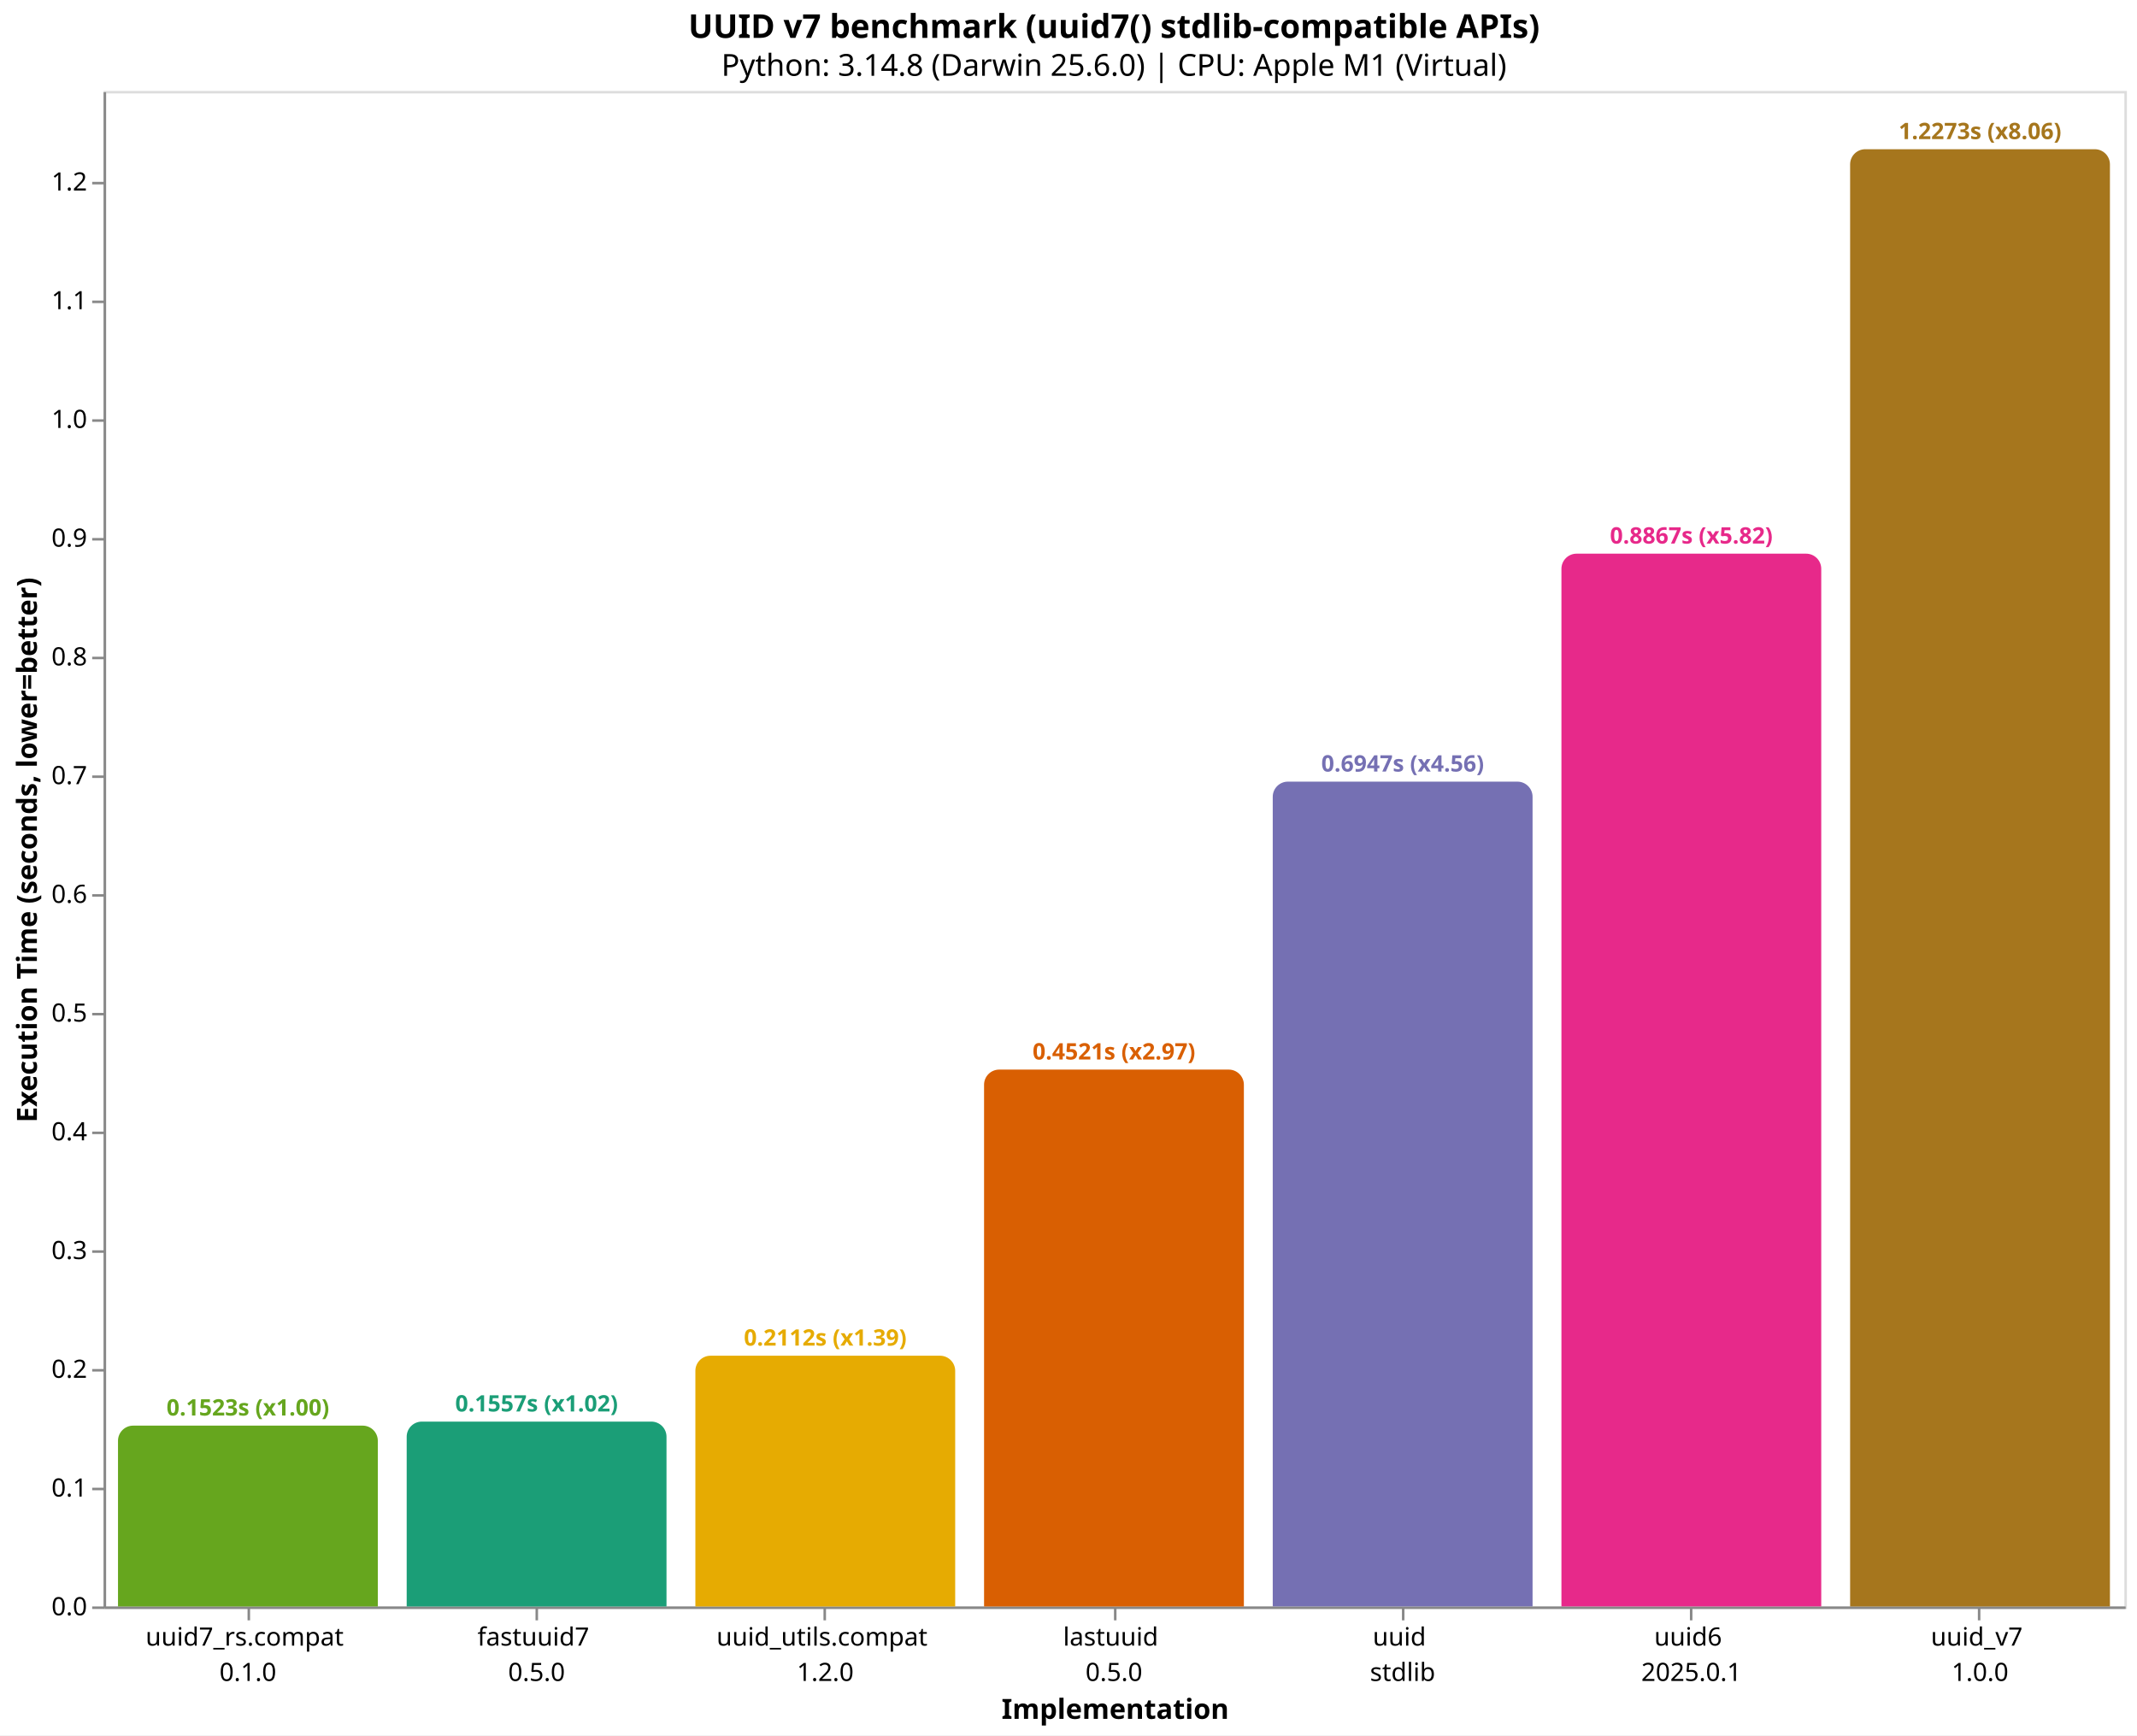
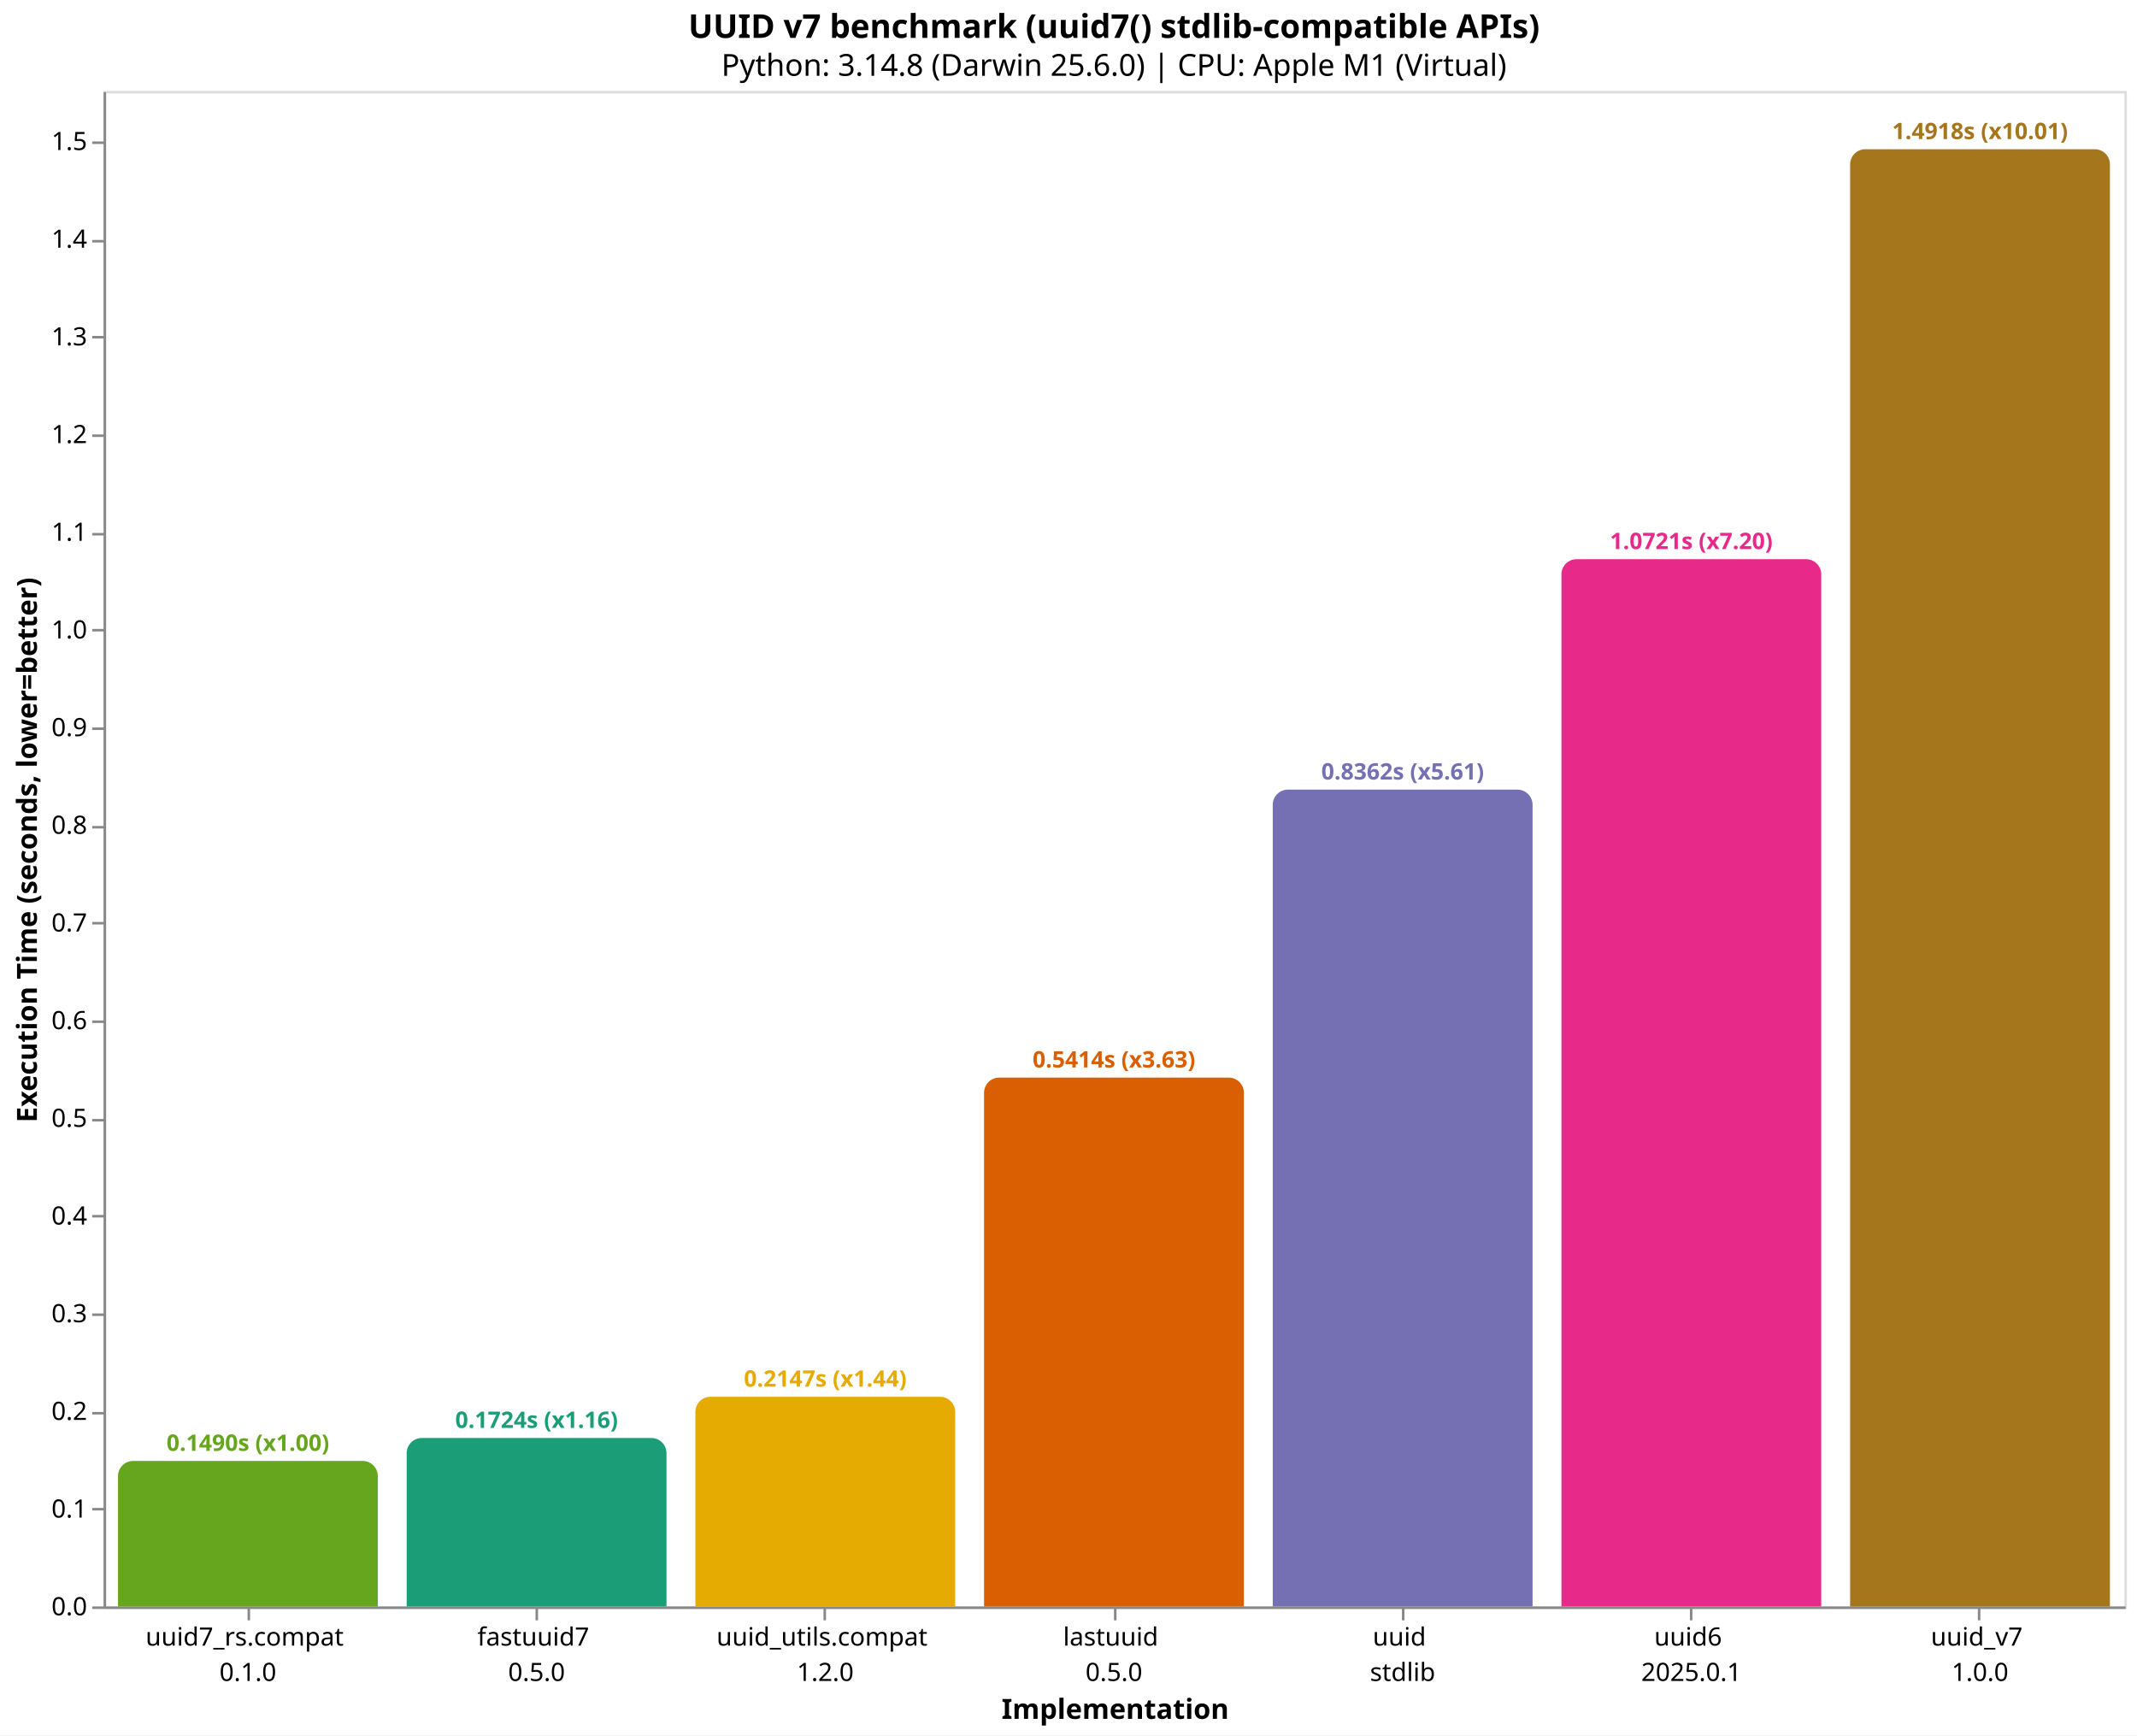
<svg xmlns="http://www.w3.org/2000/svg" version="1.1" class="marks" width="846" height="687" viewBox="0 0 846 687">
  <rect width="846" height="687" fill="white" />
  <g fill="none" stroke-miterlimit="10" transform="translate(41,36)">
    <g class="mark-group role-frame root" role="graphics-object" aria-roledescription="group mark container">
      <g transform="translate(0,0)">
        <path class="background" aria-hidden="true" d="M0.5,0.5h800v600h-800Z" stroke="#ddd" />
        <g>
          <g class="mark-group role-axis" role="graphics-symbol" aria-roledescription="axis" aria-label="X-axis titled 'Implementation' for a discrete scale with 7 values: uuid7_rs.compat&#10;0.1.0, fastuuid7&#10;0.5.0, uuid_utils.compat&#10;1.2.0, lastuuid&#10;0.5.0, uuid&#10;stdlib, uuid6&#10;2025.0.1, uuid_v7&#10;1.0.0">
            <g transform="translate(0.5,600.5)">
              <path class="background" aria-hidden="true" d="M0,0h0v0h0Z" pointer-events="none" />
              <g>
                <g class="mark-rule role-axis-tick" pointer-events="none">
                  <line transform="translate(57,0)" x2="0" y2="5" stroke="#888" stroke-width="1" opacity="1" />
                  <line transform="translate(171,0)" x2="0" y2="5" stroke="#888" stroke-width="1" opacity="1" />
                  <line transform="translate(285,0)" x2="0" y2="5" stroke="#888" stroke-width="1" opacity="1" />
                  <line transform="translate(400,0)" x2="0" y2="5" stroke="#888" stroke-width="1" opacity="1" />
                  <line transform="translate(514,0)" x2="0" y2="5" stroke="#888" stroke-width="1" opacity="1" />
                  <line transform="translate(628,0)" x2="0" y2="5" stroke="#888" stroke-width="1" opacity="1" />
                  <line transform="translate(742,0)" x2="0" y2="5" stroke="#888" stroke-width="1" opacity="1" />
                </g>
                <g class="mark-text role-axis-label" pointer-events="none">
                  <text text-anchor="middle" transform="translate(56.64286,15)" font-family="sans-serif" font-size="10px" fill="#000" opacity="1">
                    <tspan>uuid7_rs.compat</tspan>
                    <tspan x="0" dy="14">0.1.0</tspan>
                  </text>
                  <text text-anchor="middle" transform="translate(170.9286,15)" font-family="sans-serif" font-size="10px" fill="#000" opacity="1">
                    <tspan>fastuuid7</tspan>
                    <tspan x="0" dy="14">0.5.0</tspan>
                  </text>
                  <text text-anchor="middle" transform="translate(285.2143,15)" font-family="sans-serif" font-size="10px" fill="#000" opacity="1">
                    <tspan>uuid_utils.compat</tspan>
                    <tspan x="0" dy="14">1.2.0</tspan>
                  </text>
                  <text text-anchor="middle" transform="translate(399.5,15)" font-family="sans-serif" font-size="10px" fill="#000" opacity="1">
                    <tspan>lastuuid</tspan>
                    <tspan x="0" dy="14">0.5.0</tspan>
                  </text>
                  <text text-anchor="middle" transform="translate(513.7857,15)" font-family="sans-serif" font-size="10px" fill="#000" opacity="1">
                    <tspan>uuid</tspan>
                    <tspan x="0" dy="14">stdlib</tspan>
                  </text>
                  <text text-anchor="middle" transform="translate(628.0714,15)" font-family="sans-serif" font-size="10px" fill="#000" opacity="1">
                    <tspan>uuid6</tspan>
                    <tspan x="0" dy="14">2025.0.1</tspan>
                  </text>
                  <text text-anchor="middle" transform="translate(742.3571,15)" font-family="sans-serif" font-size="10px" fill="#000" opacity="1">
                    <tspan>uuid_v7</tspan>
                    <tspan x="0" dy="14">1.0.0</tspan>
                  </text>
                </g>
                <g class="mark-rule role-axis-domain" pointer-events="none">
                  <line transform="translate(0,0)" x2="800" y2="0" stroke="#888" stroke-width="1" opacity="1" />
                </g>
                <g class="mark-text role-axis-title" pointer-events="none">
                  <text text-anchor="middle" transform="translate(400,44)" font-family="sans-serif" font-size="11px" font-weight="bold" fill="#000" opacity="1">Implementation</text>
                </g>
              </g>
              <path class="foreground" aria-hidden="true" d="" pointer-events="none" display="none" />
            </g>
          </g>
-           <g class="mark-group role-axis" role="graphics-symbol" aria-roledescription="axis" aria-label="Y-axis titled 'Execution Time (seconds, lower=better)' for a linear scale with values from 0.0 to 1.3">
+           <g class="mark-group role-axis" role="graphics-symbol" aria-roledescription="axis" aria-label="Y-axis titled 'Execution Time (seconds, lower=better)' for a linear scale with values from 0.0 to 1.6">
            <g transform="translate(0.5,0.5)">
              <path class="background" aria-hidden="true" d="M0,0h0v0h0Z" pointer-events="none" />
              <g>
                <g class="mark-rule role-axis-tick" pointer-events="none">
                  <line transform="translate(0,600)" x2="-5" y2="0" stroke="#888" stroke-width="1" opacity="1" />
-                   <line transform="translate(0,553)" x2="-5" y2="0" stroke="#888" stroke-width="1" opacity="1" />
-                   <line transform="translate(0,506)" x2="-5" y2="0" stroke="#888" stroke-width="1" opacity="1" />
-                   <line transform="translate(0,459)" x2="-5" y2="0" stroke="#888" stroke-width="1" opacity="1" />
-                   <line transform="translate(0,412)" x2="-5" y2="0" stroke="#888" stroke-width="1" opacity="1" />
-                   <line transform="translate(0,365)" x2="-5" y2="0" stroke="#888" stroke-width="1" opacity="1" />
-                   <line transform="translate(0,318)" x2="-5" y2="0" stroke="#888" stroke-width="1" opacity="1" />
-                   <line transform="translate(0,271)" x2="-5" y2="0" stroke="#888" stroke-width="1" opacity="1" />
-                   <line transform="translate(0,224)" x2="-5" y2="0" stroke="#888" stroke-width="1" opacity="1" />
-                   <line transform="translate(0,177)" x2="-5" y2="0" stroke="#888" stroke-width="1" opacity="1" />
-                   <line transform="translate(0,130)" x2="-5" y2="0" stroke="#888" stroke-width="1" opacity="1" />
-                   <line transform="translate(0,83)" x2="-5" y2="0" stroke="#888" stroke-width="1" opacity="1" />
-                   <line transform="translate(0,36)" x2="-5" y2="0" stroke="#888" stroke-width="1" opacity="1" />
+                   <line transform="translate(0,561)" x2="-5" y2="0" stroke="#888" stroke-width="1" opacity="1" />
+                   <line transform="translate(0,523)" x2="-5" y2="0" stroke="#888" stroke-width="1" opacity="1" />
+                   <line transform="translate(0,484)" x2="-5" y2="0" stroke="#888" stroke-width="1" opacity="1" />
+                   <line transform="translate(0,445)" x2="-5" y2="0" stroke="#888" stroke-width="1" opacity="1" />
+                   <line transform="translate(0,407)" x2="-5" y2="0" stroke="#888" stroke-width="1" opacity="1" />
+                   <line transform="translate(0,368)" x2="-5" y2="0" stroke="#888" stroke-width="1" opacity="1" />
+                   <line transform="translate(0,329)" x2="-5" y2="0" stroke="#888" stroke-width="1" opacity="1" />
+                   <line transform="translate(0,291)" x2="-5" y2="0" stroke="#888" stroke-width="1" opacity="1" />
+                   <line transform="translate(0,252)" x2="-5" y2="0" stroke="#888" stroke-width="1" opacity="1" />
+                   <line transform="translate(0,213)" x2="-5" y2="0" stroke="#888" stroke-width="1" opacity="1" />
+                   <line transform="translate(0,175)" x2="-5" y2="0" stroke="#888" stroke-width="1" opacity="1" />
+                   <line transform="translate(0,136)" x2="-5" y2="0" stroke="#888" stroke-width="1" opacity="1" />
+                   <line transform="translate(0,97)" x2="-5" y2="0" stroke="#888" stroke-width="1" opacity="1" />
+                   <line transform="translate(0,59)" x2="-5" y2="0" stroke="#888" stroke-width="1" opacity="1" />
+                   <line transform="translate(0,20)" x2="-5" y2="0" stroke="#888" stroke-width="1" opacity="1" />
                </g>
                <g class="mark-text role-axis-label" pointer-events="none">
                  <text text-anchor="end" transform="translate(-7,603)" font-family="sans-serif" font-size="10px" fill="#000" opacity="1">0.0</text>
-                   <text text-anchor="end" transform="translate(-7,555.9923)" font-family="sans-serif" font-size="10px" fill="#000" opacity="1">0.1</text>
-                   <text text-anchor="end" transform="translate(-7,508.9845)" font-family="sans-serif" font-size="10px" fill="#000" opacity="1">0.2</text>
-                   <text text-anchor="end" transform="translate(-7,461.9768)" font-family="sans-serif" font-size="10px" fill="#000" opacity="1">0.3</text>
-                   <text text-anchor="end" transform="translate(-7,414.969)" font-family="sans-serif" font-size="10px" fill="#000" opacity="1">0.4</text>
-                   <text text-anchor="end" transform="translate(-7,367.9613)" font-family="sans-serif" font-size="10px" fill="#000" opacity="1">0.5</text>
-                   <text text-anchor="end" transform="translate(-7,320.9535)" font-family="sans-serif" font-size="10px" fill="#000" opacity="1">0.6</text>
-                   <text text-anchor="end" transform="translate(-7,273.9458)" font-family="sans-serif" font-size="10px" fill="#000" opacity="1">0.7</text>
-                   <text text-anchor="end" transform="translate(-7,226.9381)" font-family="sans-serif" font-size="10px" fill="#000" opacity="1">0.8</text>
-                   <text text-anchor="end" transform="translate(-7,179.9303)" font-family="sans-serif" font-size="10px" fill="#000" opacity="1">0.9</text>
-                   <text text-anchor="end" transform="translate(-7,132.9226)" font-family="sans-serif" font-size="10px" fill="#000" opacity="1">1.0</text>
-                   <text text-anchor="end" transform="translate(-7,85.91482)" font-family="sans-serif" font-size="10px" fill="#000" opacity="1">1.1</text>
-                   <text text-anchor="end" transform="translate(-7,38.90708)" font-family="sans-serif" font-size="10px" fill="#000" opacity="1">1.2</text>
+                   <text text-anchor="end" transform="translate(-7,564.3266)" font-family="sans-serif" font-size="10px" fill="#000" opacity="1">0.1</text>
+                   <text text-anchor="end" transform="translate(-7,525.6533)" font-family="sans-serif" font-size="10px" fill="#000" opacity="1">0.2</text>
+                   <text text-anchor="end" transform="translate(-7,486.9799)" font-family="sans-serif" font-size="10px" fill="#000" opacity="1">0.3</text>
+                   <text text-anchor="end" transform="translate(-7,448.3066)" font-family="sans-serif" font-size="10px" fill="#000" opacity="1">0.4</text>
+                   <text text-anchor="end" transform="translate(-7,409.6332)" font-family="sans-serif" font-size="10px" fill="#000" opacity="1">0.5</text>
+                   <text text-anchor="end" transform="translate(-7,370.9599)" font-family="sans-serif" font-size="10px" fill="#000" opacity="1">0.6</text>
+                   <text text-anchor="end" transform="translate(-7,332.2865)" font-family="sans-serif" font-size="10px" fill="#000" opacity="1">0.7</text>
+                   <text text-anchor="end" transform="translate(-7,293.6131)" font-family="sans-serif" font-size="10px" fill="#000" opacity="1">0.8</text>
+                   <text text-anchor="end" transform="translate(-7,254.9398)" font-family="sans-serif" font-size="10px" fill="#000" opacity="1">0.9</text>
+                   <text text-anchor="end" transform="translate(-7,216.2664)" font-family="sans-serif" font-size="10px" fill="#000" opacity="1">1.0</text>
+                   <text text-anchor="end" transform="translate(-7,177.5931)" font-family="sans-serif" font-size="10px" fill="#000" opacity="1">1.1</text>
+                   <text text-anchor="end" transform="translate(-7,138.9197)" font-family="sans-serif" font-size="10px" fill="#000" opacity="1">1.2</text>
+                   <text text-anchor="end" transform="translate(-7,100.2463)" font-family="sans-serif" font-size="10px" fill="#000" opacity="1">1.3</text>
+                   <text text-anchor="end" transform="translate(-7,61.57299)" font-family="sans-serif" font-size="10px" fill="#000" opacity="1">1.4</text>
+                   <text text-anchor="end" transform="translate(-7,22.89963)" font-family="sans-serif" font-size="10px" fill="#000" opacity="1">1.5</text>
                </g>
                <g class="mark-rule role-axis-domain" pointer-events="none">
                  <line transform="translate(0,600)" x2="0" y2="-600" stroke="#888" stroke-width="1" opacity="1" />
                </g>
                <g class="mark-text role-axis-title" pointer-events="none">
                  <text text-anchor="middle" transform="translate(-24.90137,300) rotate(-90) translate(0,-2)" font-family="sans-serif" font-size="11px" font-weight="bold" fill="#000" opacity="1">Execution Time (seconds, lower=better)</text>
                </g>
              </g>
              <path class="foreground" aria-hidden="true" d="" pointer-events="none" display="none" />
            </g>
          </g>
          <g class="mark-group role-scope" role="graphics-object" aria-roledescription="group mark container">
-             <g transform="translate(5.714286,528.4147)">
-               <path class="background" aria-hidden="true" d="M6,0L96.857,0C100.169,0,102.857,2.689,102.857,6L102.857,71.585C102.857,71.585,102.857,71.585,102.857,71.585L0,71.585C0,71.585,0,71.585,0,71.585L0,6C0,2.689,2.689,0,6,0Z" />
+             <g transform="translate(5.714286,542.3893)">
+               <path class="background" aria-hidden="true" d="M6,0L96.857,0C100.169,0,102.857,2.689,102.857,6L102.857,57.611C102.857,57.611,102.857,57.611,102.857,57.611L0,57.611C0,57.611,0,57.611,0,57.611L0,6C0,2.689,2.689,0,6,0Z" />
              <g clip-path="url(#clip10)">
                <g class="mark-group role-scope" role="graphics-object" aria-roledescription="group mark container">
-                   <g transform="translate(0,-528.4147)">
-                     <path class="background" aria-hidden="true" d="M0,0h102.857v0h-102.857Z" />
-                     <g>
-                       <g class="mark-rect role-mark layer_0_marks" role="graphics-object" aria-roledescription="rect mark container">
-                         <path aria-label="Implementation: uuid7_rs.compat&#10;0.1.0; Execution Time (seconds, lower=better): 0.152284083; implementation: uuid7_rs.compat; Execution Time (s): 0.1523; Slowdown: 1.00" role="graphics-symbol" aria-roledescription="bar" d="M0,528.415h102.857v71.585h-102.857Z" fill="#66a61e" />
-                       </g>
-                     </g>
-                     <path class="foreground" aria-hidden="true" d="" display="none" />
-                   </g>
-                 </g>
-               </g>
-               <path class="foreground" aria-hidden="true" d="" display="none" />
-             </g>
-             <g transform="translate(120,526.8188)">
-               <path class="background" aria-hidden="true" d="M6,0L96.857,0C100.169,0,102.857,2.689,102.857,6L102.857,73.181C102.857,73.181,102.857,73.181,102.857,73.181L0,73.181C0,73.181,0,73.181,0,73.181L0,6C0,2.689,2.689,0,6,0Z" />
+                   <g transform="translate(0,-542.3893)">
+                     <path class="background" aria-hidden="true" d="M0,0h102.857v0h-102.857Z" />
+                     <g>
+                       <g class="mark-rect role-mark layer_0_marks" role="graphics-object" aria-roledescription="rect mark container">
+                         <path aria-label="Implementation: uuid7_rs.compat&#10;0.1.0; Execution Time (seconds, lower=better): 0.1489675; implementation: uuid7_rs.compat; Execution Time (s): 0.1490; Slowdown: 1.00" role="graphics-symbol" aria-roledescription="bar" d="M0,542.389h102.857v57.611h-102.857Z" fill="#66a61e" />
+                       </g>
+                     </g>
+                     <path class="foreground" aria-hidden="true" d="" display="none" />
+                   </g>
+                 </g>
+               </g>
+               <path class="foreground" aria-hidden="true" d="" display="none" />
+             </g>
+             <g transform="translate(120,533.31)">
+               <path class="background" aria-hidden="true" d="M6,0L96.857,0C100.169,0,102.857,2.689,102.857,6L102.857,66.69C102.857,66.69,102.857,66.69,102.857,66.69L0,66.69C0,66.69,0,66.69,0,66.69L0,6C0,2.689,2.689,0,6,0Z" />
              <g clip-path="url(#clip11)">
                <g class="mark-group role-scope" role="graphics-object" aria-roledescription="group mark container">
-                   <g transform="translate(0,-526.8188)">
-                     <path class="background" aria-hidden="true" d="M0,0h102.857v0h-102.857Z" />
-                     <g>
-                       <g class="mark-rect role-mark layer_0_marks" role="graphics-object" aria-roledescription="rect mark container">
-                         <path aria-label="Implementation: fastuuid7&#10;0.5.0; Execution Time (seconds, lower=better): 0.155678959; implementation: fastuuid7; Execution Time (s): 0.1557; Slowdown: 1.02" role="graphics-symbol" aria-roledescription="bar" d="M0,526.819h102.857v73.181h-102.857Z" fill="#1b9e77" />
-                       </g>
-                     </g>
-                     <path class="foreground" aria-hidden="true" d="" display="none" />
-                   </g>
-                 </g>
-               </g>
-               <path class="foreground" aria-hidden="true" d="" display="none" />
-             </g>
-             <g transform="translate(234.2857,500.7353)">
-               <path class="background" aria-hidden="true" d="M6,0L96.857,0C100.169,0,102.857,2.689,102.857,6L102.857,99.265C102.857,99.265,102.857,99.265,102.857,99.265L0,99.265C0,99.265,0,99.265,0,99.265L0,6C0,2.689,2.689,0,6,0Z" />
+                   <g transform="translate(0,-533.31)">
+                     <path class="background" aria-hidden="true" d="M0,0h102.857v0h-102.857Z" />
+                     <g>
+                       <g class="mark-rect role-mark layer_0_marks" role="graphics-object" aria-roledescription="rect mark container">
+                         <path aria-label="Implementation: fastuuid7&#10;0.5.0; Execution Time (seconds, lower=better): 0.172444417; implementation: fastuuid7; Execution Time (s): 0.1724; Slowdown: 1.16" role="graphics-symbol" aria-roledescription="bar" d="M0,533.31h102.857v66.69h-102.857Z" fill="#1b9e77" />
+                       </g>
+                     </g>
+                     <path class="foreground" aria-hidden="true" d="" display="none" />
+                   </g>
+                 </g>
+               </g>
+               <path class="foreground" aria-hidden="true" d="" display="none" />
+             </g>
+             <g transform="translate(234.2857,516.9833)">
+               <path class="background" aria-hidden="true" d="M6,0L96.857,0C100.169,0,102.857,2.689,102.857,6L102.857,83.017C102.857,83.017,102.857,83.017,102.857,83.017L0,83.017C0,83.017,0,83.017,0,83.017L0,6C0,2.689,2.689,0,6,0Z" />
              <g clip-path="url(#clip12)">
                <g class="mark-group role-scope" role="graphics-object" aria-roledescription="group mark container">
-                   <g transform="translate(0,-500.7353)">
-                     <path class="background" aria-hidden="true" d="M0,0h102.857v0h-102.857Z" />
-                     <g>
-                       <g class="mark-rect role-mark layer_0_marks" role="graphics-object" aria-roledescription="rect mark container">
-                         <path aria-label="Implementation: uuid_utils.compat&#10;1.2.0; Execution Time (seconds, lower=better): 0.211166708; implementation: uuid_utils.compat; Execution Time (s): 0.2112; Slowdown: 1.39" role="graphics-symbol" aria-roledescription="bar" d="M0,500.735h102.857v99.265h-102.857Z" fill="#e6ab02" />
-                       </g>
-                     </g>
-                     <path class="foreground" aria-hidden="true" d="" display="none" />
-                   </g>
-                 </g>
-               </g>
-               <path class="foreground" aria-hidden="true" d="" display="none" />
-             </g>
-             <g transform="translate(348.5714,387.4562)">
-               <path class="background" aria-hidden="true" d="M6,0L96.857,0C100.169,0,102.857,2.689,102.857,6L102.857,212.544C102.857,212.544,102.857,212.544,102.857,212.544L0,212.544C0,212.544,0,212.544,0,212.544L0,6C0,2.689,2.689,0,6,0Z" />
+                   <g transform="translate(0,-516.9833)">
+                     <path class="background" aria-hidden="true" d="M0,0h102.857v0h-102.857Z" />
+                     <g>
+                       <g class="mark-rect role-mark layer_0_marks" role="graphics-object" aria-roledescription="rect mark container">
+                         <path aria-label="Implementation: uuid_utils.compat&#10;1.2.0; Execution Time (seconds, lower=better): 0.214661208; implementation: uuid_utils.compat; Execution Time (s): 0.2147; Slowdown: 1.44" role="graphics-symbol" aria-roledescription="bar" d="M0,516.983h102.857v83.017h-102.857Z" fill="#e6ab02" />
+                       </g>
+                     </g>
+                     <path class="foreground" aria-hidden="true" d="" display="none" />
+                   </g>
+                 </g>
+               </g>
+               <path class="foreground" aria-hidden="true" d="" display="none" />
+             </g>
+             <g transform="translate(348.5714,390.6262)">
+               <path class="background" aria-hidden="true" d="M6,0L96.857,0C100.169,0,102.857,2.689,102.857,6L102.857,209.374C102.857,209.374,102.857,209.374,102.857,209.374L0,209.374C0,209.374,0,209.374,0,209.374L0,6C0,2.689,2.689,0,6,0Z" />
              <g clip-path="url(#clip13)">
                <g class="mark-group role-scope" role="graphics-object" aria-roledescription="group mark container">
-                   <g transform="translate(0,-387.4562)">
-                     <path class="background" aria-hidden="true" d="M0,0h102.857v0h-102.857Z" />
-                     <g>
-                       <g class="mark-rect role-mark layer_0_marks" role="graphics-object" aria-roledescription="rect mark container">
-                         <path aria-label="Implementation: lastuuid&#10;0.5.0; Execution Time (seconds, lower=better): 0.452146417; implementation: lastuuid; Execution Time (s): 0.4521; Slowdown: 2.97" role="graphics-symbol" aria-roledescription="bar" d="M0,387.456h102.857v212.544h-102.857Z" fill="#d95f02" />
-                       </g>
-                     </g>
-                     <path class="foreground" aria-hidden="true" d="" display="none" />
-                   </g>
-                 </g>
-               </g>
-               <path class="foreground" aria-hidden="true" d="" display="none" />
-             </g>
-             <g transform="translate(462.8571,273.4546)">
-               <path class="background" aria-hidden="true" d="M6,0L96.857,0C100.169,0,102.857,2.689,102.857,6L102.857,326.545C102.857,326.545,102.857,326.545,102.857,326.545L0,326.545C0,326.545,0,326.545,0,326.545L0,6C0,2.689,2.689,0,6,0Z" />
+                   <g transform="translate(0,-390.6262)">
+                     <path class="background" aria-hidden="true" d="M0,0h102.857v0h-102.857Z" />
+                     <g>
+                       <g class="mark-rect role-mark layer_0_marks" role="graphics-object" aria-roledescription="rect mark container">
+                         <path aria-label="Implementation: lastuuid&#10;0.5.0; Execution Time (seconds, lower=better): 0.541390333; implementation: lastuuid; Execution Time (s): 0.5414; Slowdown: 3.63" role="graphics-symbol" aria-roledescription="bar" d="M0,390.626h102.857v209.374h-102.857Z" fill="#d95f02" />
+                       </g>
+                     </g>
+                     <path class="foreground" aria-hidden="true" d="" display="none" />
+                   </g>
+                 </g>
+               </g>
+               <path class="foreground" aria-hidden="true" d="" display="none" />
+             </g>
+             <g transform="translate(462.8571,276.6151)">
+               <path class="background" aria-hidden="true" d="M6,0L96.857,0C100.169,0,102.857,2.689,102.857,6L102.857,323.385C102.857,323.385,102.857,323.385,102.857,323.385L0,323.385C0,323.385,0,323.385,0,323.385L0,6C0,2.689,2.689,0,6,0Z" />
              <g clip-path="url(#clip14)">
                <g class="mark-group role-scope" role="graphics-object" aria-roledescription="group mark container">
-                   <g transform="translate(0,-273.4546)">
-                     <path class="background" aria-hidden="true" d="M0,0h102.857v0h-102.857Z" />
-                     <g>
-                       <g class="mark-rect role-mark layer_0_marks" role="graphics-object" aria-roledescription="rect mark container">
-                         <path aria-label="Implementation: uuid&#10;stdlib; Execution Time (seconds, lower=better): 0.694663084; implementation: uuid; Execution Time (s): 0.6947; Slowdown: 4.56" role="graphics-symbol" aria-roledescription="bar" d="M0,273.455h102.857v326.545h-102.857Z" fill="#7570b3" />
-                       </g>
-                     </g>
-                     <path class="foreground" aria-hidden="true" d="" display="none" />
-                   </g>
-                 </g>
-               </g>
-               <path class="foreground" aria-hidden="true" d="" display="none" />
-             </g>
-             <g transform="translate(577.1429,183.1996)">
-               <path class="background" aria-hidden="true" d="M6,0L96.857,0C100.169,0,102.857,2.689,102.857,6L102.857,416.8C102.857,416.8,102.857,416.8,102.857,416.8L0,416.8C0,416.8,0,416.8,0,416.8L0,6C0,2.689,2.689,0,6,0Z" />
+                   <g transform="translate(0,-276.6151)">
+                     <path class="background" aria-hidden="true" d="M0,0h102.857v0h-102.857Z" />
+                     <g>
+                       <g class="mark-rect role-mark layer_0_marks" role="graphics-object" aria-roledescription="rect mark container">
+                         <path aria-label="Implementation: uuid&#10;stdlib; Execution Time (seconds, lower=better): 0.836195583; implementation: uuid; Execution Time (s): 0.8362; Slowdown: 5.61" role="graphics-symbol" aria-roledescription="bar" d="M0,276.615h102.857v323.385h-102.857Z" fill="#7570b3" />
+                       </g>
+                     </g>
+                     <path class="foreground" aria-hidden="true" d="" display="none" />
+                   </g>
+                 </g>
+               </g>
+               <path class="foreground" aria-hidden="true" d="" display="none" />
+             </g>
+             <g transform="translate(577.1429,185.3866)">
+               <path class="background" aria-hidden="true" d="M6,0L96.857,0C100.169,0,102.857,2.689,102.857,6L102.857,414.613C102.857,414.613,102.857,414.613,102.857,414.613L0,414.613C0,414.613,0,414.613,0,414.613L0,6C0,2.689,2.689,0,6,0Z" />
              <g clip-path="url(#clip15)">
                <g class="mark-group role-scope" role="graphics-object" aria-roledescription="group mark container">
-                   <g transform="translate(0,-183.1996)">
-                     <path class="background" aria-hidden="true" d="M0,0h102.857v0h-102.857Z" />
-                     <g>
-                       <g class="mark-rect role-mark layer_0_marks" role="graphics-object" aria-roledescription="rect mark container">
-                         <path aria-label="Implementation: uuid6&#10;2025.0.1; Execution Time (seconds, lower=better): 0.88666325; implementation: uuid6; Execution Time (s): 0.8867; Slowdown: 5.82" role="graphics-symbol" aria-roledescription="bar" d="M0,183.2h102.857v416.8h-102.857Z" fill="#e7298a" />
+                   <g transform="translate(0,-185.3866)">
+                     <path class="background" aria-hidden="true" d="M0,0h102.857v0h-102.857Z" />
+                     <g>
+                       <g class="mark-rect role-mark layer_0_marks" role="graphics-object" aria-roledescription="rect mark container">
+                         <path aria-label="Implementation: uuid6&#10;2025.0.1; Execution Time (seconds, lower=better): 1.072090625; implementation: uuid6; Execution Time (s): 1.0721; Slowdown: 7.20" role="graphics-symbol" aria-roledescription="bar" d="M0,185.387h102.857v414.613h-102.857Z" fill="#e7298a" />
                      </g>
                    </g>
                    <path class="foreground" aria-hidden="true" d="" display="none" />
                  </g>
                </g>
              </g>
              <path class="foreground" aria-hidden="true" d="" display="none" />
            </g>
            <g transform="translate(691.4286,23.07692)">
              <path class="background" aria-hidden="true" d="M6,0L96.857,0C100.169,0,102.857,2.689,102.857,6L102.857,576.923C102.857,576.923,102.857,576.923,102.857,576.923L0,576.923C0,576.923,0,576.923,0,576.923L0,6C0,2.689,2.689,0,6,0Z" />
              <g clip-path="url(#clip16)">
                <g class="mark-group role-scope" role="graphics-object" aria-roledescription="group mark container">
                  <g transform="translate(0,-23.07692)">
                    <path class="background" aria-hidden="true" d="M0,0h102.857v0h-102.857Z" />
                    <g>
                      <g class="mark-rect role-mark layer_0_marks" role="graphics-object" aria-roledescription="rect mark container">
-                         <path aria-label="Implementation: uuid_v7&#10;1.0.0; Execution Time (seconds, lower=better): 1.227293709; implementation: uuid_v7; Execution Time (s): 1.2273; Slowdown: 8.06" role="graphics-symbol" aria-roledescription="bar" d="M0,23.077h102.857v576.923h-102.857Z" fill="#a6761d" />
+                         <path aria-label="Implementation: uuid_v7&#10;1.0.0; Execution Time (seconds, lower=better): 1.491784292; implementation: uuid_v7; Execution Time (s): 1.4918; Slowdown: 10.01" role="graphics-symbol" aria-roledescription="bar" d="M0,23.077h102.857v576.923h-102.857Z" fill="#a6761d" />
                      </g>
                    </g>
                    <path class="foreground" aria-hidden="true" d="" display="none" />
                  </g>
                </g>
              </g>
              <path class="foreground" aria-hidden="true" d="" display="none" />
            </g>
          </g>
          <g class="mark-text role-mark layer_1_marks" role="graphics-object" aria-roledescription="text mark container">
-             <text aria-label="Implementation: uuid7_rs.compat&#10;0.1.0; Execution Time (seconds, lower=better): 0.152284083; implementation: uuid7_rs.compat; label: 0.1523s (x1.00); Execution Time (s): 0.1523; Slowdown: 1.00" role="graphics-symbol" aria-roledescription="text mark" text-anchor="middle" transform="translate(57.14286,524.4147)" font-family="sans-serif" font-size="9px" font-weight="bold" fill="#66a61e">0.1523s (x1.00)</text>
-             <text aria-label="Implementation: fastuuid7&#10;0.5.0; Execution Time (seconds, lower=better): 0.155678959; implementation: fastuuid7; label: 0.1557s (x1.02); Execution Time (s): 0.1557; Slowdown: 1.02" role="graphics-symbol" aria-roledescription="text mark" text-anchor="middle" transform="translate(171.4286,522.8188)" font-family="sans-serif" font-size="9px" font-weight="bold" fill="#1b9e77">0.1557s (x1.02)</text>
-             <text aria-label="Implementation: uuid_utils.compat&#10;1.2.0; Execution Time (seconds, lower=better): 0.211166708; implementation: uuid_utils.compat; label: 0.2112s (x1.39); Execution Time (s): 0.2112; Slowdown: 1.39" role="graphics-symbol" aria-roledescription="text mark" text-anchor="middle" transform="translate(285.7143,496.7353)" font-family="sans-serif" font-size="9px" font-weight="bold" fill="#e6ab02">0.2112s (x1.39)</text>
-             <text aria-label="Implementation: lastuuid&#10;0.5.0; Execution Time (seconds, lower=better): 0.452146417; implementation: lastuuid; label: 0.4521s (x2.97); Execution Time (s): 0.4521; Slowdown: 2.97" role="graphics-symbol" aria-roledescription="text mark" text-anchor="middle" transform="translate(400,383.4562)" font-family="sans-serif" font-size="9px" font-weight="bold" fill="#d95f02">0.4521s (x2.97)</text>
-             <text aria-label="Implementation: uuid&#10;stdlib; Execution Time (seconds, lower=better): 0.694663084; implementation: uuid; label: 0.6947s (x4.56); Execution Time (s): 0.6947; Slowdown: 4.56" role="graphics-symbol" aria-roledescription="text mark" text-anchor="middle" transform="translate(514.2857,269.4546)" font-family="sans-serif" font-size="9px" font-weight="bold" fill="#7570b3">0.6947s (x4.56)</text>
-             <text aria-label="Implementation: uuid6&#10;2025.0.1; Execution Time (seconds, lower=better): 0.88666325; implementation: uuid6; label: 0.8867s (x5.82); Execution Time (s): 0.8867; Slowdown: 5.82" role="graphics-symbol" aria-roledescription="text mark" text-anchor="middle" transform="translate(628.5714,179.1996)" font-family="sans-serif" font-size="9px" font-weight="bold" fill="#e7298a">0.8867s (x5.82)</text>
-             <text aria-label="Implementation: uuid_v7&#10;1.0.0; Execution Time (seconds, lower=better): 1.227293709; implementation: uuid_v7; label: 1.2273s (x8.06); Execution Time (s): 1.2273; Slowdown: 8.06" role="graphics-symbol" aria-roledescription="text mark" text-anchor="middle" transform="translate(742.8571,19.07692)" font-family="sans-serif" font-size="9px" font-weight="bold" fill="#a6761d">1.2273s (x8.06)</text>
+             <text aria-label="Implementation: uuid7_rs.compat&#10;0.1.0; Execution Time (seconds, lower=better): 0.1489675; implementation: uuid7_rs.compat; label: 0.1490s (x1.00); Execution Time (s): 0.1490; Slowdown: 1.00" role="graphics-symbol" aria-roledescription="text mark" text-anchor="middle" transform="translate(57.14286,538.3893)" font-family="sans-serif" font-size="9px" font-weight="bold" fill="#66a61e">0.1490s (x1.00)</text>
+             <text aria-label="Implementation: fastuuid7&#10;0.5.0; Execution Time (seconds, lower=better): 0.172444417; implementation: fastuuid7; label: 0.1724s (x1.16); Execution Time (s): 0.1724; Slowdown: 1.16" role="graphics-symbol" aria-roledescription="text mark" text-anchor="middle" transform="translate(171.4286,529.31)" font-family="sans-serif" font-size="9px" font-weight="bold" fill="#1b9e77">0.1724s (x1.16)</text>
+             <text aria-label="Implementation: uuid_utils.compat&#10;1.2.0; Execution Time (seconds, lower=better): 0.214661208; implementation: uuid_utils.compat; label: 0.2147s (x1.44); Execution Time (s): 0.2147; Slowdown: 1.44" role="graphics-symbol" aria-roledescription="text mark" text-anchor="middle" transform="translate(285.7143,512.9833)" font-family="sans-serif" font-size="9px" font-weight="bold" fill="#e6ab02">0.2147s (x1.44)</text>
+             <text aria-label="Implementation: lastuuid&#10;0.5.0; Execution Time (seconds, lower=better): 0.541390333; implementation: lastuuid; label: 0.5414s (x3.63); Execution Time (s): 0.5414; Slowdown: 3.63" role="graphics-symbol" aria-roledescription="text mark" text-anchor="middle" transform="translate(400,386.6262)" font-family="sans-serif" font-size="9px" font-weight="bold" fill="#d95f02">0.5414s (x3.63)</text>
+             <text aria-label="Implementation: uuid&#10;stdlib; Execution Time (seconds, lower=better): 0.836195583; implementation: uuid; label: 0.8362s (x5.61); Execution Time (s): 0.8362; Slowdown: 5.61" role="graphics-symbol" aria-roledescription="text mark" text-anchor="middle" transform="translate(514.2857,272.6151)" font-family="sans-serif" font-size="9px" font-weight="bold" fill="#7570b3">0.8362s (x5.61)</text>
+             <text aria-label="Implementation: uuid6&#10;2025.0.1; Execution Time (seconds, lower=better): 1.072090625; implementation: uuid6; label: 1.0721s (x7.20); Execution Time (s): 1.0721; Slowdown: 7.20" role="graphics-symbol" aria-roledescription="text mark" text-anchor="middle" transform="translate(628.5714,181.3866)" font-family="sans-serif" font-size="9px" font-weight="bold" fill="#e7298a">1.0721s (x7.20)</text>
+             <text aria-label="Implementation: uuid_v7&#10;1.0.0; Execution Time (seconds, lower=better): 1.491784292; implementation: uuid_v7; label: 1.4918s (x10.01); Execution Time (s): 1.4918; Slowdown: 10.01" role="graphics-symbol" aria-roledescription="text mark" text-anchor="middle" transform="translate(742.8571,19.07692)" font-family="sans-serif" font-size="9px" font-weight="bold" fill="#a6761d">1.4918s (x10.01)</text>
          </g>
          <g class="mark-group role-title">
            <g transform="translate(400,-31)">
              <path class="background" aria-hidden="true" d="M0,0h0v0h0Z" pointer-events="none" />
              <g>
                <g class="mark-text role-title-text" role="graphics-symbol" aria-roledescription="title" aria-label="Title text 'UUID v7 benchmark (uuid7() stdlib-compatible APIs)'" pointer-events="none">
                  <text text-anchor="middle" transform="translate(0,10)" font-family="sans-serif" font-size="13px" font-weight="bold" fill="#000" opacity="1">UUID v7 benchmark (uuid7() stdlib-compatible APIs)</text>
                </g>
                <g class="mark-text role-title-subtitle" role="graphics-symbol" aria-roledescription="subtitle" aria-label="Subtitle text 'Python: 3.14.8 (Darwin 25.6.0) | CPU: Apple M1 (Virtual)'" pointer-events="none">
                  <text text-anchor="middle" transform="translate(0,25)" font-family="sans-serif" font-size="12px" fill="#000" opacity="1">Python: 3.14.8 (Darwin 25.6.0) | CPU: Apple M1 (Virtual)</text>
                </g>
              </g>
              <path class="foreground" aria-hidden="true" d="" pointer-events="none" display="none" />
            </g>
          </g>
        </g>
        <path class="foreground" aria-hidden="true" d="" display="none" />
      </g>
    </g>
  </g>
  <defs>
    <clipPath id="clip10">
-       <path d="M6,0L96.857,0C100.169,0,102.857,2.689,102.857,6L102.857,71.585C102.857,71.585,102.857,71.585,102.857,71.585L0,71.585C0,71.585,0,71.585,0,71.585L0,6C0,2.689,2.689,0,6,0Z" />
+       <path d="M6,0L96.857,0C100.169,0,102.857,2.689,102.857,6L102.857,57.611C102.857,57.611,102.857,57.611,102.857,57.611L0,57.611C0,57.611,0,57.611,0,57.611L0,6C0,2.689,2.689,0,6,0Z" />
    </clipPath>
    <clipPath id="clip11">
-       <path d="M6,0L96.857,0C100.169,0,102.857,2.689,102.857,6L102.857,73.181C102.857,73.181,102.857,73.181,102.857,73.181L0,73.181C0,73.181,0,73.181,0,73.181L0,6C0,2.689,2.689,0,6,0Z" />
+       <path d="M6,0L96.857,0C100.169,0,102.857,2.689,102.857,6L102.857,66.69C102.857,66.69,102.857,66.69,102.857,66.69L0,66.69C0,66.69,0,66.69,0,66.69L0,6C0,2.689,2.689,0,6,0Z" />
    </clipPath>
    <clipPath id="clip12">
-       <path d="M6,0L96.857,0C100.169,0,102.857,2.689,102.857,6L102.857,99.265C102.857,99.265,102.857,99.265,102.857,99.265L0,99.265C0,99.265,0,99.265,0,99.265L0,6C0,2.689,2.689,0,6,0Z" />
+       <path d="M6,0L96.857,0C100.169,0,102.857,2.689,102.857,6L102.857,83.017C102.857,83.017,102.857,83.017,102.857,83.017L0,83.017C0,83.017,0,83.017,0,83.017L0,6C0,2.689,2.689,0,6,0Z" />
    </clipPath>
    <clipPath id="clip13">
-       <path d="M6,0L96.857,0C100.169,0,102.857,2.689,102.857,6L102.857,212.544C102.857,212.544,102.857,212.544,102.857,212.544L0,212.544C0,212.544,0,212.544,0,212.544L0,6C0,2.689,2.689,0,6,0Z" />
+       <path d="M6,0L96.857,0C100.169,0,102.857,2.689,102.857,6L102.857,209.374C102.857,209.374,102.857,209.374,102.857,209.374L0,209.374C0,209.374,0,209.374,0,209.374L0,6C0,2.689,2.689,0,6,0Z" />
    </clipPath>
    <clipPath id="clip14">
-       <path d="M6,0L96.857,0C100.169,0,102.857,2.689,102.857,6L102.857,326.545C102.857,326.545,102.857,326.545,102.857,326.545L0,326.545C0,326.545,0,326.545,0,326.545L0,6C0,2.689,2.689,0,6,0Z" />
+       <path d="M6,0L96.857,0C100.169,0,102.857,2.689,102.857,6L102.857,323.385C102.857,323.385,102.857,323.385,102.857,323.385L0,323.385C0,323.385,0,323.385,0,323.385L0,6C0,2.689,2.689,0,6,0Z" />
    </clipPath>
    <clipPath id="clip15">
-       <path d="M6,0L96.857,0C100.169,0,102.857,2.689,102.857,6L102.857,416.8C102.857,416.8,102.857,416.8,102.857,416.8L0,416.8C0,416.8,0,416.8,0,416.8L0,6C0,2.689,2.689,0,6,0Z" />
+       <path d="M6,0L96.857,0C100.169,0,102.857,2.689,102.857,6L102.857,414.613C102.857,414.613,102.857,414.613,102.857,414.613L0,414.613C0,414.613,0,414.613,0,414.613L0,6C0,2.689,2.689,0,6,0Z" />
    </clipPath>
    <clipPath id="clip16">
      <path d="M6,0L96.857,0C100.169,0,102.857,2.689,102.857,6L102.857,576.923C102.857,576.923,102.857,576.923,102.857,576.923L0,576.923C0,576.923,0,576.923,0,576.923L0,6C0,2.689,2.689,0,6,0Z" />
    </clipPath>
  </defs>
</svg>
